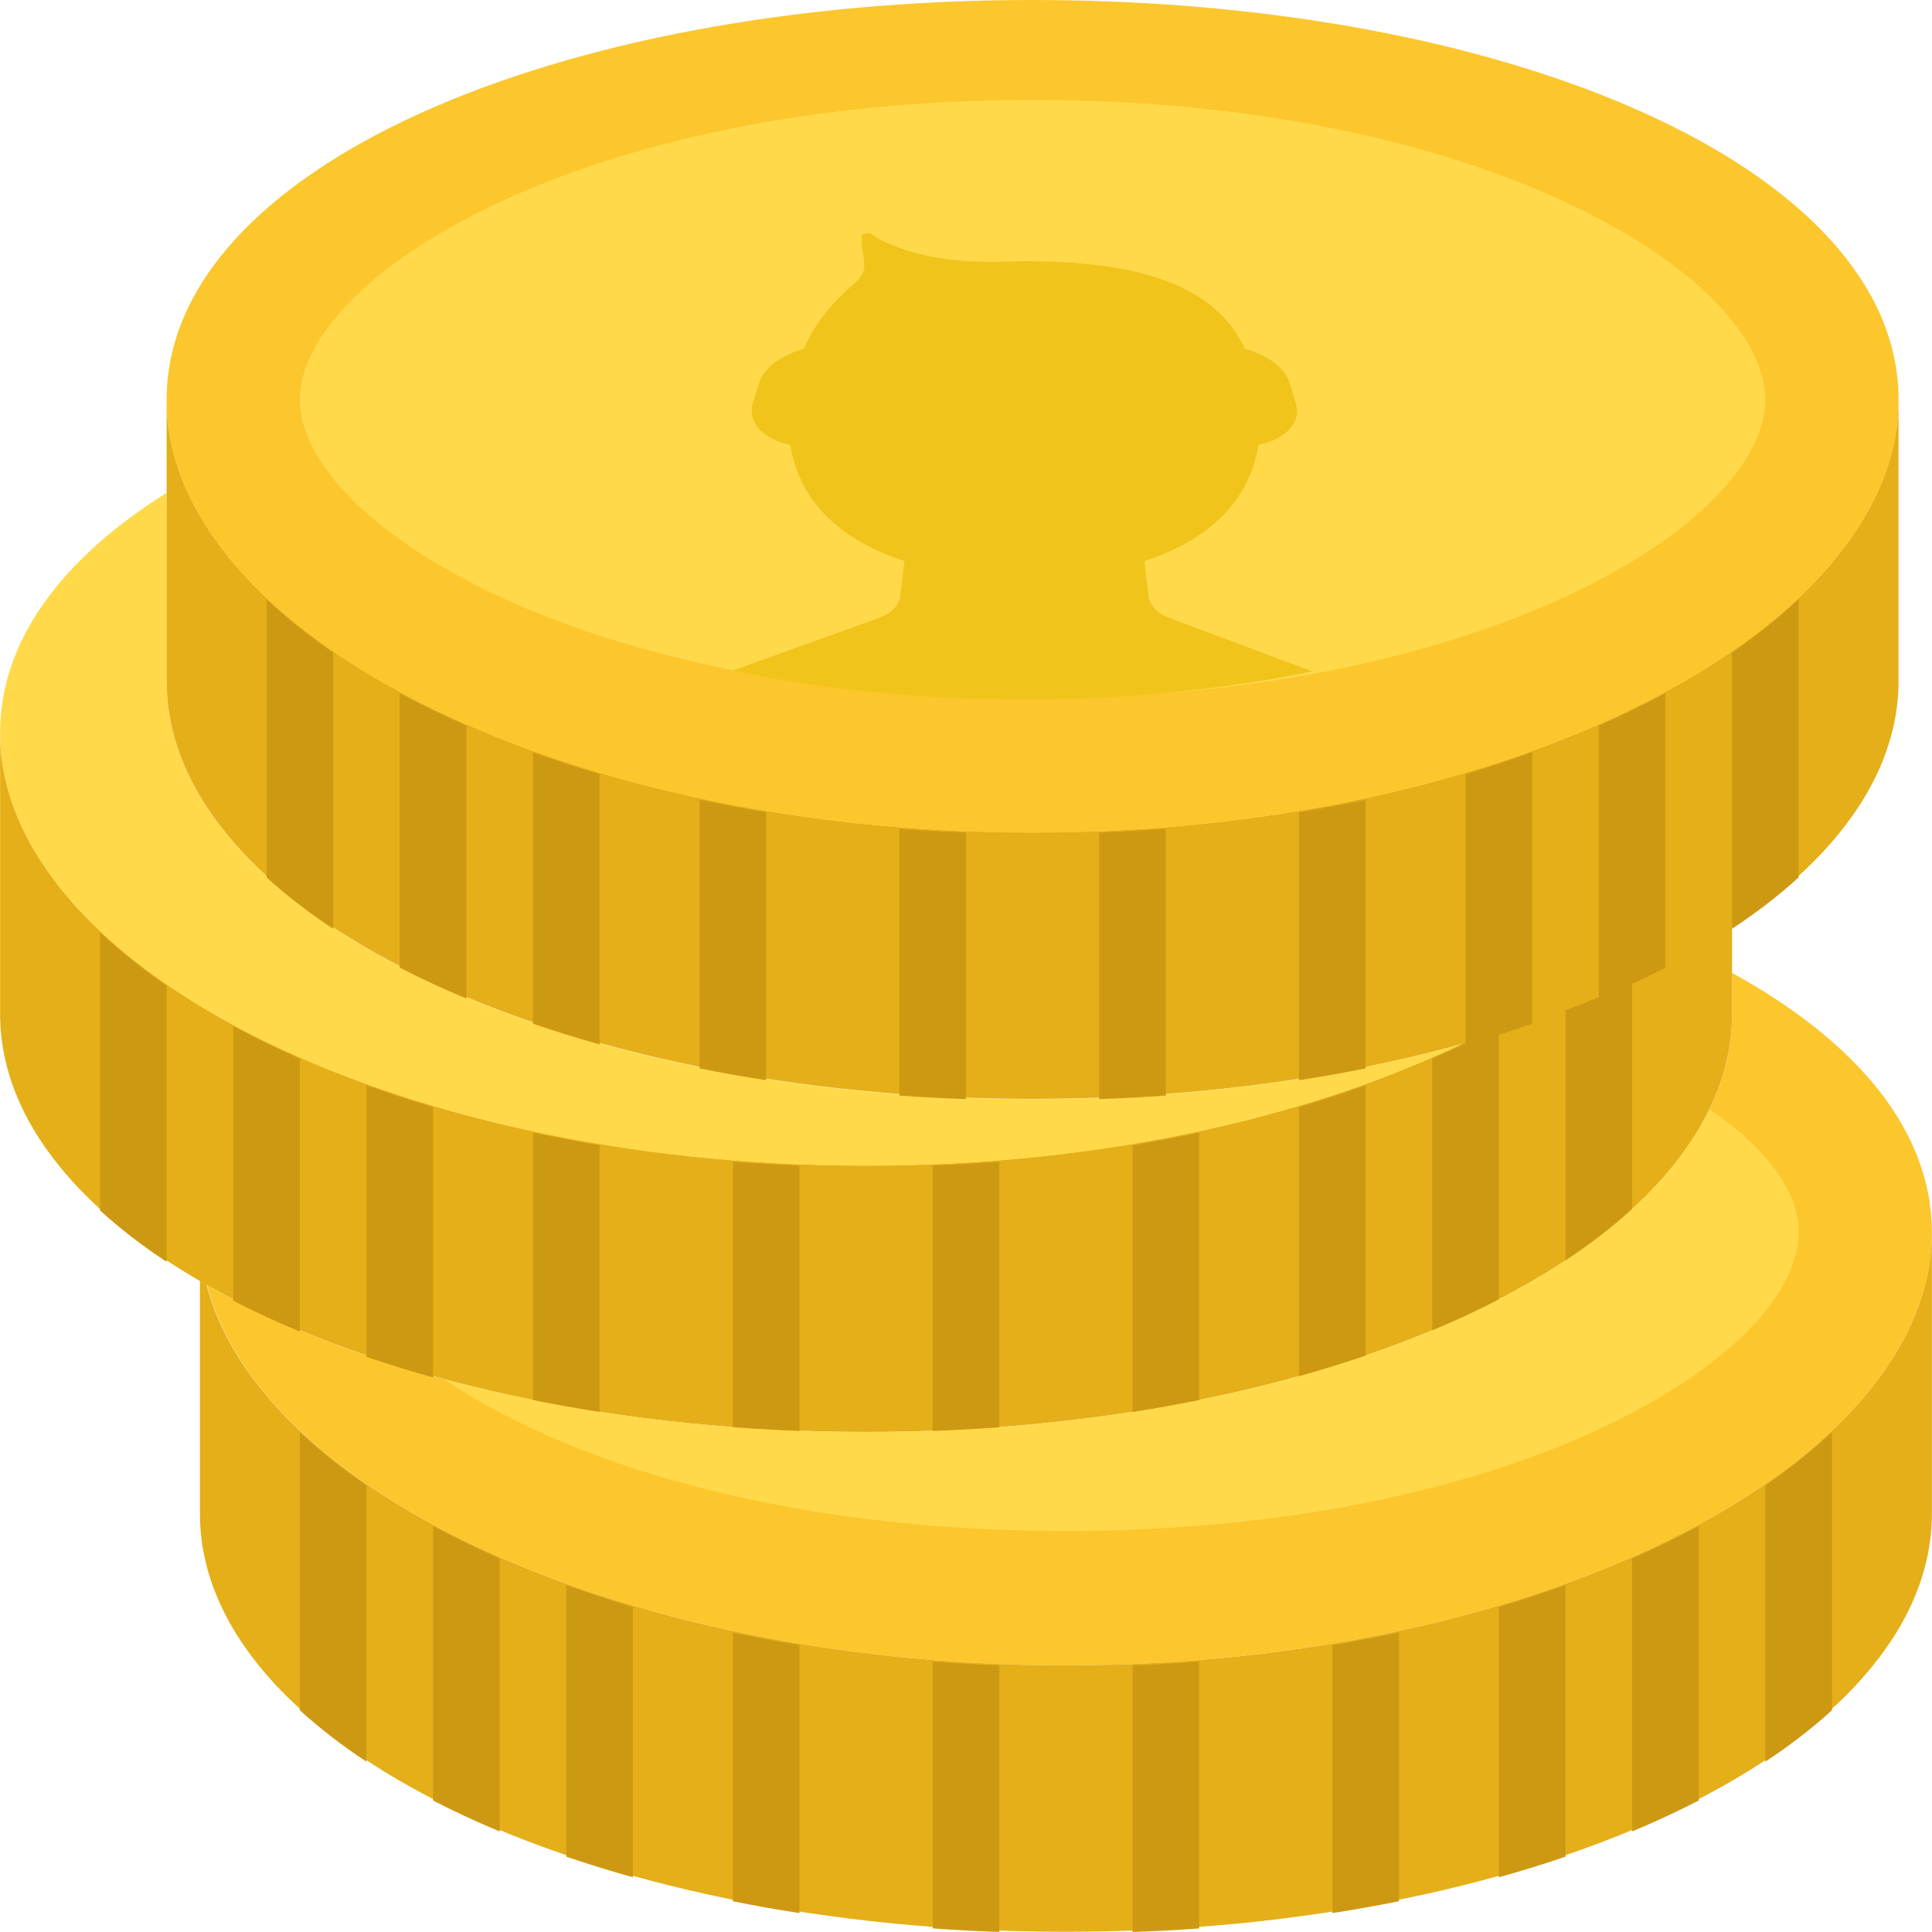
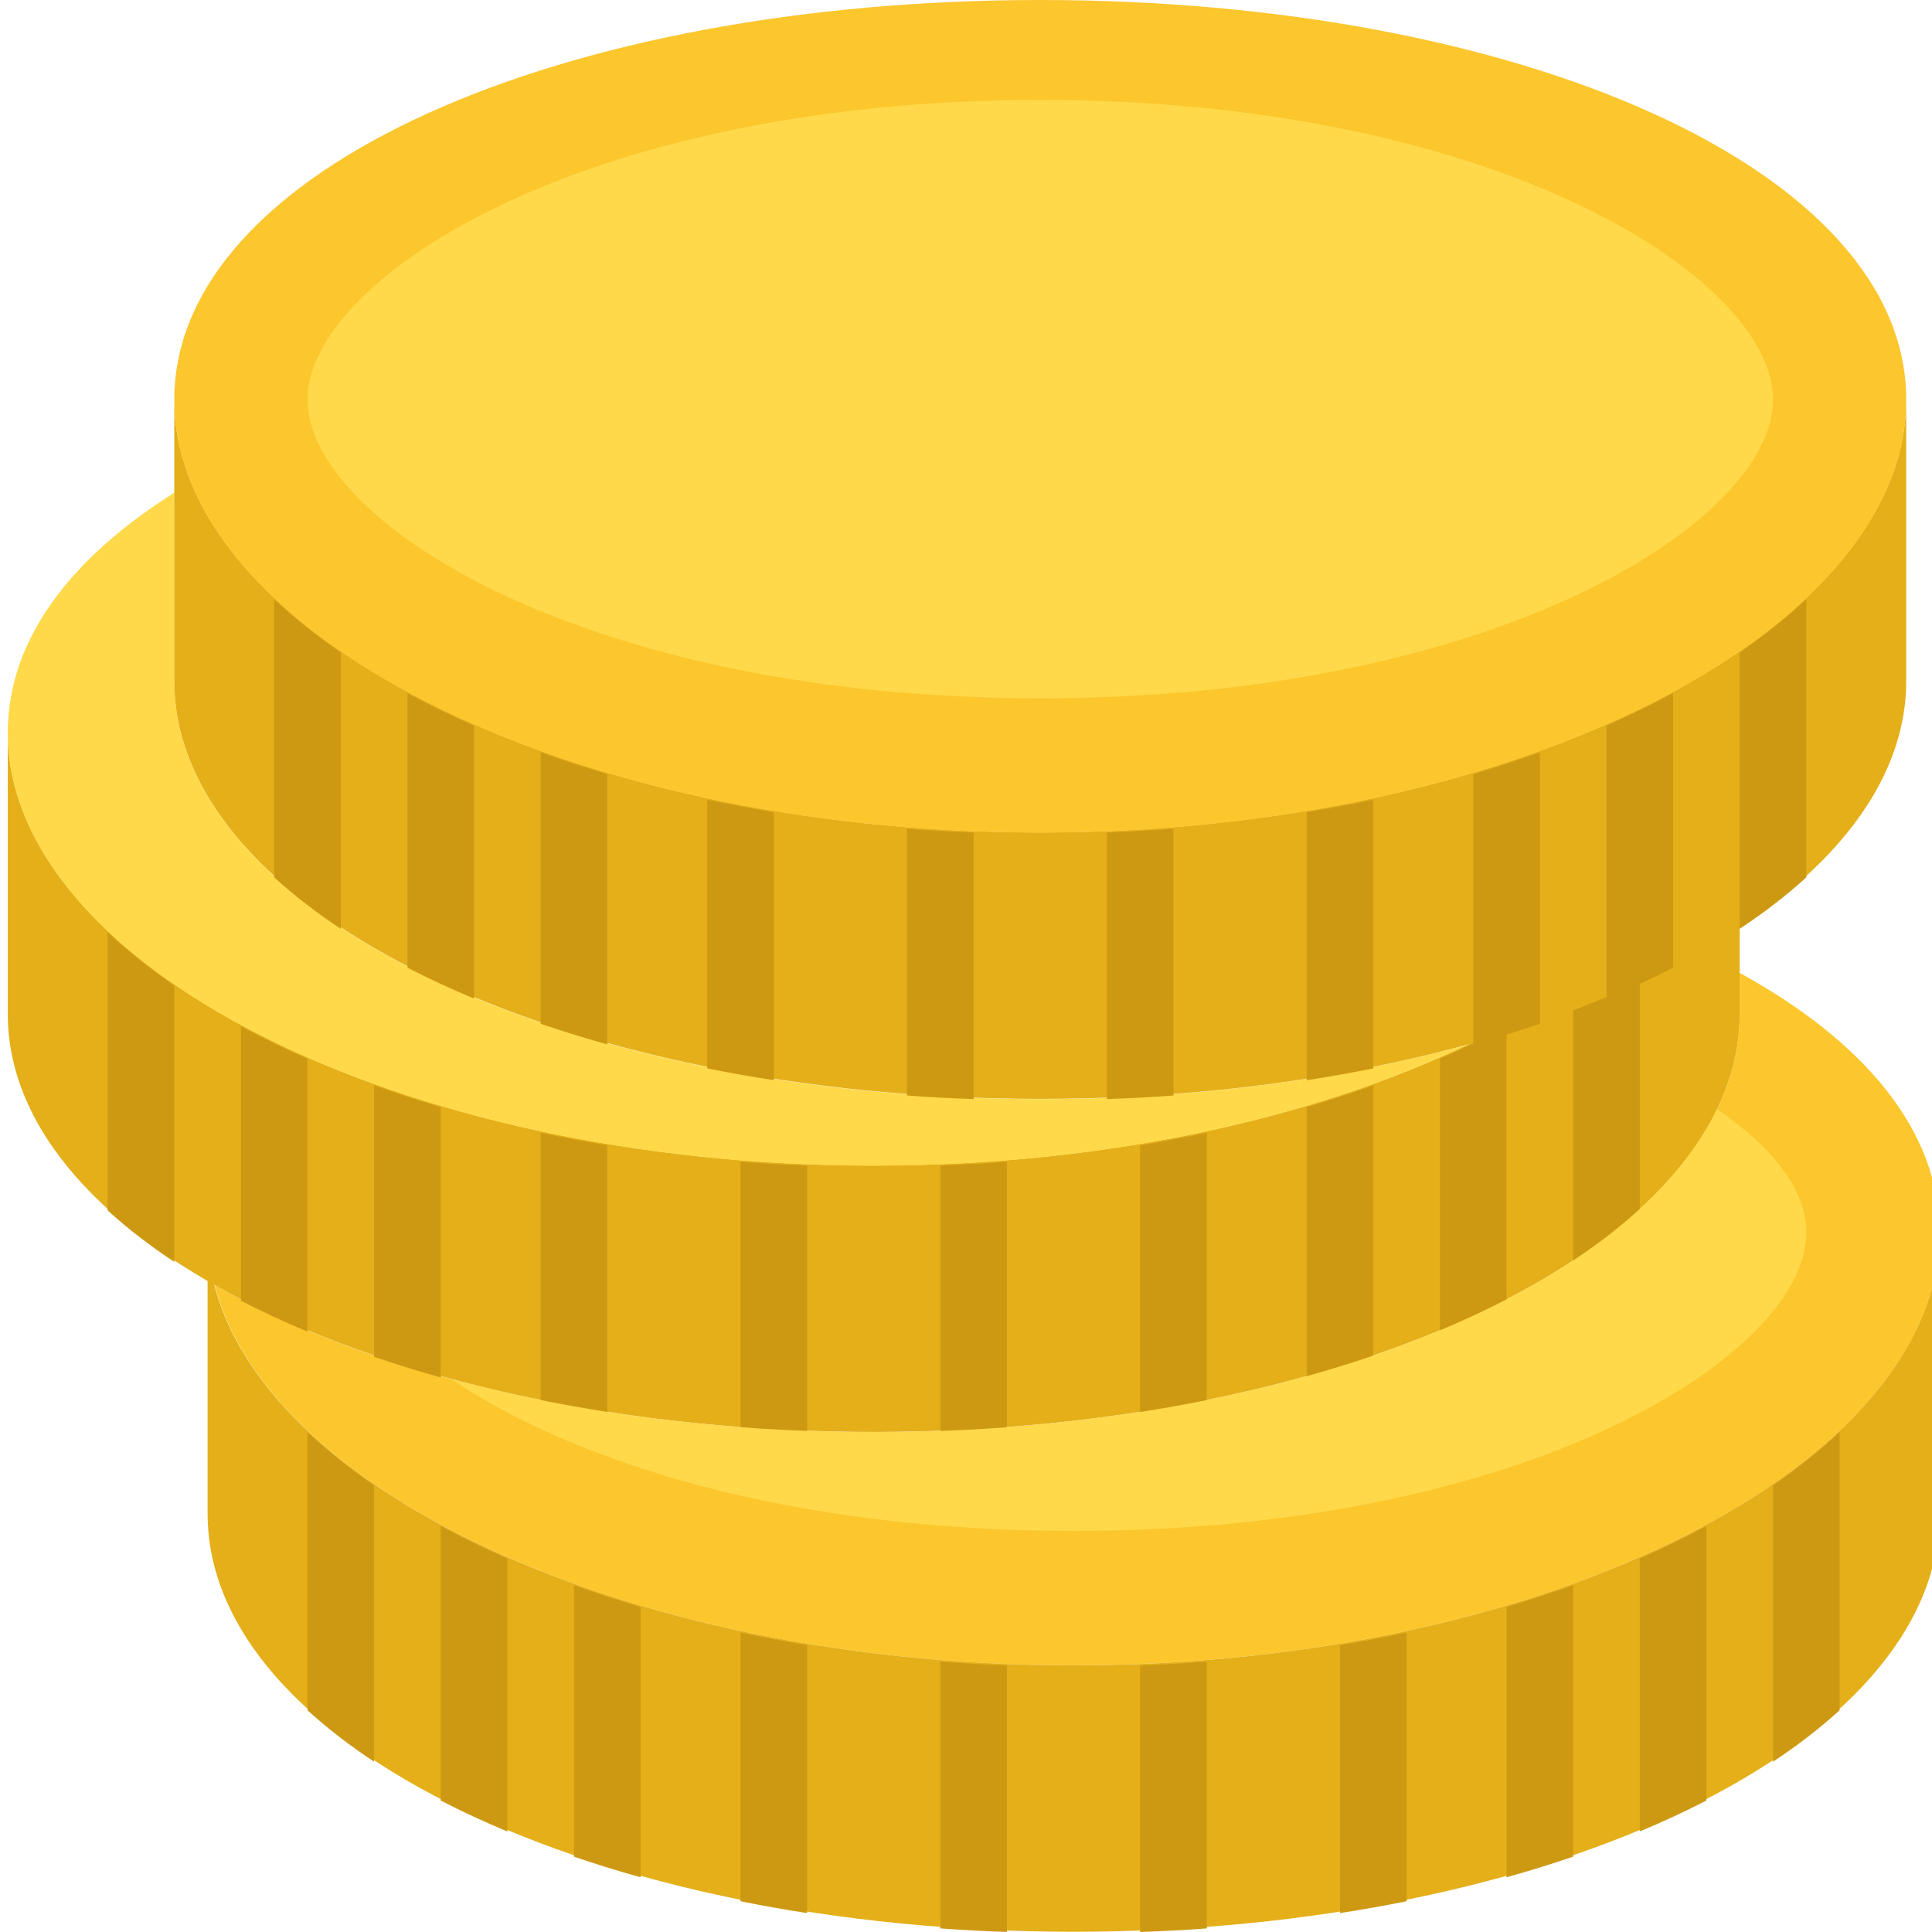
- <svg xmlns="http://www.w3.org/2000/svg" version="1.1" id="Capa_1" x="0px" y="0px" viewBox="0 0 58.007 58.007" style="enable-background:new 0 0 58.007 58.007;" xml:space="preserve">
-   <g id="XMLID_22_">
-     <path id="XMLID_143_" style="fill:#FCC62D;" d="M52.003,29.211v1.238c0,6.932-11.641,12.551-26,12.551   c-7.926,0-15.019-1.714-19.788-4.414C7.823,44.831,18.751,50,32.003,50c14.359,0,26-6.068,26-13   C58.003,33.952,55.747,31.266,52.003,29.211" />
-     <path id="XMLID_142_" style="fill:#E4AF18;" d="M32.003,50c-14.359,0-26-6.068-26-13v8.448c0,6.932,11.641,12.552,26,12.552   s26-5.62,26-12.552V37C58.003,43.932,46.362,50,32.003,50" />
-     <path id="XMLID_141_" style="fill:#CE9912;" d="M9.003,51.349c0.59,0.539,1.259,1.055,2,1.545v-8.291   c-0.741-0.51-1.41-1.045-2-1.603V51.349z" />
-     <path id="XMLID_140_" style="fill:#CE9912;" d="M53.003,44.603v8.291c0.741-0.489,1.41-1.006,2-1.545V43   C54.414,43.558,53.745,44.093,53.003,44.603" />
-     <path id="XMLID_139_" style="fill:#CE9912;" d="M13.003,54.06c0.632,0.327,1.3,0.636,2,0.929v-8.193   c-0.7-0.308-1.368-0.633-2-0.975V54.06z" />
-     <path id="XMLID_138_" style="fill:#CE9912;" d="M49.003,54.988c0.7-0.292,1.368-0.602,2-0.929V45.82   c-0.632,0.342-1.3,0.668-2,0.975V54.988z" />
-     <path id="XMLID_137_" style="fill:#CE9912;" d="M17.003,55.745c0.646,0.221,1.313,0.427,2,0.619V48.25   c-0.687-0.204-1.354-0.423-2-0.656V55.745z" />
-     <path id="XMLID_136_" style="fill:#CE9912;" d="M45.003,56.364c0.687-0.192,1.354-0.398,2-0.619v-8.151   c-0.646,0.233-1.313,0.452-2,0.656V56.364z" />
-     <path id="XMLID_135_" style="fill:#CE9912;" d="M22.003,57.084c0.653,0.132,1.321,0.25,2,0.355v-8.044   c-0.679-0.113-1.347-0.239-2-0.379V57.084z" />
-     <path id="XMLID_134_" style="fill:#CE9912;" d="M40.003,57.439c0.679-0.106,1.347-0.224,2-0.355v-8.069   c-0.653,0.14-1.321,0.266-2,0.38V57.439z" />
-     <path id="XMLID_133_" style="fill:#CE9912;" d="M28.003,57.899c0.658,0.049,1.326,0.083,2,0.107v-8.003   c-0.674-0.026-1.342-0.062-2-0.115V57.899z" />
-     <path id="XMLID_132_" style="fill:#CE9912;" d="M34.003,58.007c0.674-0.025,1.342-0.058,2-0.107v-8.012   c-0.658,0.053-1.326,0.089-2,0.116V58.007z" />
-     <path id="XMLID_131_" style="fill:#E4AF18;" d="M26.003,34.993c-14.359,0-26-6.068-26-13v8.448c0,6.932,11.641,12.552,26,12.552   s26-5.62,26-12.552v-8.448C52.003,28.925,40.362,34.993,26.003,34.993" />
-     <path id="XMLID_130_" style="fill:#CE9912;" d="M3.003,36.342c0.59,0.539,1.259,1.055,2,1.545v-8.291   c-0.741-0.51-1.41-1.045-2-1.602V36.342z" />
-     <path id="XMLID_129_" style="fill:#CE9912;" d="M47.003,29.596v8.291c0.741-0.489,1.41-1.006,2-1.545v-8.349   C48.414,28.551,47.745,29.086,47.003,29.596" />
-     <path id="XMLID_128_" style="fill:#CE9912;" d="M7.003,39.053c0.632,0.327,1.3,0.636,2,0.929v-8.193   c-0.7-0.308-1.368-0.633-2-0.975V39.053z" />
-     <path id="XMLID_127_" style="fill:#CE9912;" d="M43.003,39.981c0.7-0.292,1.368-0.601,2-0.929v-8.239   c-0.632,0.342-1.3,0.668-2,0.975V39.981z" />
-     <path id="XMLID_126_" style="fill:#CE9912;" d="M11.003,40.738c0.646,0.221,1.313,0.427,2,0.619v-8.114   c-0.687-0.204-1.354-0.423-2-0.656V40.738z" />
-     <path id="XMLID_125_" style="fill:#CE9912;" d="M39.003,41.357c0.687-0.192,1.354-0.398,2-0.619v-8.151   c-0.646,0.233-1.313,0.452-2,0.656V41.357z" />
-     <path id="XMLID_124_" style="fill:#CE9912;" d="M16.003,42.077c0.653,0.132,1.321,0.25,2,0.355v-8.044   c-0.679-0.113-1.347-0.239-2-0.379V42.077z" />
-     <path id="XMLID_123_" style="fill:#CE9912;" d="M34.003,42.433c0.679-0.106,1.347-0.224,2-0.355v-8.069   c-0.653,0.14-1.321,0.266-2,0.38V42.433z" />
-     <path id="XMLID_122_" style="fill:#CE9912;" d="M22.003,42.893c0.658,0.049,1.326,0.083,2,0.107v-8.003   c-0.674-0.026-1.342-0.062-2-0.115V42.893z" />
-     <path id="XMLID_121_" style="fill:#CE9912;" d="M28.003,43c0.674-0.025,1.342-0.058,2-0.107v-8.012   c-0.658,0.053-1.326,0.089-2,0.116V43z" />
-     <path id="XMLID_120_" style="fill:#FFD949;" d="M51.32,33.302C48.643,38.858,38.329,43,26.003,43c-4.604,0-8.926-0.58-12.677-1.593   c3.628,2.463,10.085,4.559,18.677,4.559c13.682,0,22-5.311,22-8.966C54.003,35.78,53.064,34.486,51.32,33.302" />
-     <path id="XMLID_119_" style="fill:#FFD949;" d="M31.003,33c-14.359,0-26-5.62-26-12.552v-5.652c-3.141,1.969-5,4.438-5,7.204   c0,6.932,11.641,13,26,13c6.914,0,13.192-1.409,17.849-3.642C40.061,32.401,35.678,33,31.003,33" />
-     <path id="XMLID_118_" style="fill:#E4AF18;" d="M31.003,24.993c-14.359,0-26-6.068-26-13v8.448c0,6.932,11.641,12.552,26,12.552   c14.359,0,26-5.62,26-12.552v-8.448C57.003,18.925,45.362,24.993,31.003,24.993" />
-     <path id="XMLID_117_" style="fill:#CE9912;" d="M8.003,26.342c0.59,0.539,1.259,1.055,2,1.545v-8.291   c-0.741-0.51-1.41-1.045-2-1.602V26.342z" />
-     <path id="XMLID_116_" style="fill:#CE9912;" d="M52.003,19.596v8.291c0.741-0.489,1.41-1.006,2-1.545v-8.349   C53.414,18.551,52.745,19.086,52.003,19.596" />
-     <path id="XMLID_115_" style="fill:#CE9912;" d="M12.003,29.053c0.632,0.327,1.3,0.636,2,0.929v-8.193   c-0.7-0.308-1.368-0.633-2-0.975V29.053z" />
-     <path id="XMLID_114_" style="fill:#CE9912;" d="M48.003,29.981c0.7-0.292,1.368-0.601,2-0.929v-8.239   c-0.632,0.342-1.3,0.668-2,0.975V29.981z" />
-     <path id="XMLID_113_" style="fill:#CE9912;" d="M16.003,30.738c0.646,0.221,1.313,0.427,2,0.619v-8.114   c-0.687-0.204-1.354-0.423-2-0.656V30.738z" />
-     <path id="XMLID_112_" style="fill:#CE9912;" d="M44.003,31.357c0.687-0.192,1.354-0.398,2-0.619v-8.151   c-0.646,0.233-1.313,0.452-2,0.656V31.357z" />
-     <path id="XMLID_111_" style="fill:#CE9912;" d="M21.003,32.077c0.653,0.132,1.321,0.25,2,0.355v-8.044   c-0.679-0.113-1.347-0.239-2-0.379V32.077z" />
-     <path id="XMLID_110_" style="fill:#CE9912;" d="M39.003,32.433c0.679-0.106,1.347-0.224,2-0.355v-8.069   c-0.653,0.14-1.321,0.266-2,0.38V32.433z" />
-     <path id="XMLID_109_" style="fill:#CE9912;" d="M27.003,32.893c0.658,0.049,1.326,0.083,2,0.107v-8.003   c-0.674-0.026-1.342-0.062-2-0.115V32.893z" />
-     <path id="XMLID_108_" style="fill:#CE9912;" d="M33.003,33c0.674-0.025,1.342-0.058,2-0.107v-8.012   c-0.658,0.053-1.326,0.089-2,0.116V33z" />
-     <path id="XMLID_107_" style="fill:#FCC62D;" d="M57.003,12c0,6.932-11.641,13-26,13c-14.359,0-26-6.068-26-13   c0-6.932,11.641-12,26-12C45.362,0,57.003,5.068,57.003,12" />
-     <path id="XMLID_106_" style="fill:#FFD949;" d="M31.003,20.966c-13.682,0-22-5.31-22-8.966c0-3.655,8.318-9,22-9   c13.682,0,22,5.345,22,9C53.003,15.656,44.685,20.966,31.003,20.966" />
-     <path id="XMLID_105_" style="fill:#F0C41B;" d="M37.784,13.359c0.82-0.174,1.301-0.68,1.124-1.257l-0.19-0.616   c-0.139-0.453-0.68-0.831-1.343-1.019c-0.902-1.927-3.202-2.625-6.618-2.625c-0.162,0-0.32,0.004-0.476,0.01   c-1.166,0.048-2.329-0.064-3.236-0.396c-0.37-0.135-0.671-0.276-0.87-0.423c-0.09-0.066-0.308-0.024-0.308,0.06   c0,0.146,0.011,0.319,0.043,0.511c0.124,0.747-0.024,0.635-0.762,1.38c-0.428,0.434-0.769,0.934-1.016,1.486   c-0.659,0.189-1.197,0.566-1.336,1.017l-0.19,0.616c-0.177,0.577,0.304,1.083,1.124,1.257c0.234,1.476,1.237,2.772,3.424,3.486   l-0.12,1.037c-0.032,0.277-0.271,0.533-0.619,0.659l-4.411,1.592C24.58,20.674,27.516,21,30.757,21   c3.196,0,6.095-0.317,8.645-0.842l-4.315-1.613c-0.341-0.128-0.575-0.382-0.606-0.654l-0.121-1.045   C36.547,16.132,37.55,14.835,37.784,13.359" />
+ <svg xmlns="http://www.w3.org/2000/svg" width="58.007" height="58.007">
+   <g>
+     <rect fill="none" id="canvas_background" height="402" width="582" y="-1" x="-1" />
  </g>
  <g>
- </g>
-   <g>
- </g>
-   <g>
- </g>
-   <g>
- </g>
-   <g>
- </g>
-   <g>
- </g>
-   <g>
- </g>
-   <g>
- </g>
-   <g>
- </g>
-   <g>
- </g>
-   <g>
- </g>
-   <g>
- </g>
-   <g>
- </g>
-   <g>
- </g>
-   <g>
- </g>
+     <g id="XMLID_22_">
+       <path fill="#FCC62D" d="m52.233,29.211l0,1.238c0,6.932 -11.641,12.551 -26,12.551c-7.926,0 -15.019,-1.714 -19.788,-4.414c1.608,6.245 12.536,11.414 25.788,11.414c14.359,0 26,-6.068 26,-13c0,-3.048 -2.256,-5.734 -6,-7.789" id="XMLID_143_" />
+       <path fill="#E4AF18" d="m32.233,50c-14.359,0 -26,-6.068 -26,-13l0,8.448c0,6.932 11.641,12.552 26,12.552s26,-5.62 26,-12.552l0,-8.448c0,6.932 -11.641,13 -26,13" id="XMLID_142_" />
+       <path fill="#CE9912" d="m9.233,51.349c0.59,0.539 1.259,1.055 2,1.545l0,-8.291c-0.741,-0.51 -1.41,-1.045 -2,-1.603l0,8.349z" id="XMLID_141_" />
+       <path fill="#CE9912" d="m53.233,44.603l0,8.291c0.741,-0.489 1.41,-1.006 2,-1.545l0,-8.349c-0.589,0.558 -1.258,1.093 -2,1.603" id="XMLID_140_" />
+       <path fill="#CE9912" d="m13.233,54.06c0.632,0.327 1.3,0.636 2,0.929l0,-8.193c-0.7,-0.308 -1.368,-0.633 -2,-0.975l0,8.239z" id="XMLID_139_" />
+       <path fill="#CE9912" d="m49.233,54.988c0.7,-0.292 1.368,-0.602 2,-0.929l0,-8.239c-0.632,0.342 -1.3,0.668 -2,0.975l0,8.193z" id="XMLID_138_" />
+       <path fill="#CE9912" d="m17.233,55.745c0.646,0.221 1.313,0.427 2,0.619l0,-8.114c-0.687,-0.204 -1.354,-0.423 -2,-0.656l0,8.151z" id="XMLID_137_" />
+       <path fill="#CE9912" d="m45.233,56.364c0.687,-0.192 1.354,-0.398 2,-0.619l0,-8.151c-0.646,0.233 -1.313,0.452 -2,0.656l0,8.114z" id="XMLID_136_" />
+       <path fill="#CE9912" d="m22.233,57.084c0.653,0.132 1.321,0.25 2,0.355l0,-8.044c-0.679,-0.113 -1.347,-0.239 -2,-0.379l0,8.068z" id="XMLID_135_" />
+       <path fill="#CE9912" d="m40.233,57.439c0.679,-0.106 1.347,-0.224 2,-0.355l0,-8.069c-0.653,0.14 -1.321,0.266 -2,0.38l0,8.044z" id="XMLID_134_" />
+       <path fill="#CE9912" d="m28.233,57.899c0.658,0.049 1.326,0.083 2,0.107l0,-8.003c-0.674,-0.026 -1.342,-0.062 -2,-0.115l0,8.011z" id="XMLID_133_" />
+       <path fill="#CE9912" d="m34.233,58.007c0.674,-0.025 1.342,-0.058 2,-0.107l0,-8.012c-0.658,0.053 -1.326,0.089 -2,0.116l0,8.003z" id="XMLID_132_" />
+       <path fill="#E4AF18" d="m26.233,34.993c-14.359,0 -26,-6.068 -26,-13l0,8.448c0,6.932 11.641,12.552 26,12.552s26,-5.62 26,-12.552l0,-8.448c0,6.932 -11.641,13 -26,13" id="XMLID_131_" />
+       <path fill="#CE9912" d="m3.233,36.342c0.59,0.539 1.259,1.055 2,1.545l0,-8.291c-0.741,-0.51 -1.41,-1.045 -2,-1.602l0,8.348z" id="XMLID_130_" />
+       <path fill="#CE9912" d="m47.233,29.596l0,8.291c0.741,-0.489 1.41,-1.006 2,-1.545l0,-8.349c-0.589,0.558 -1.258,1.093 -2,1.603" id="XMLID_129_" />
+       <path fill="#CE9912" d="m7.233,39.053c0.632,0.327 1.3,0.636 2,0.929l0,-8.193c-0.7,-0.308 -1.368,-0.633 -2,-0.975l0,8.239z" id="XMLID_128_" />
+       <path fill="#CE9912" d="m43.233,39.981c0.7,-0.292 1.368,-0.601 2,-0.929l0,-8.239c-0.632,0.342 -1.3,0.668 -2,0.975l0,8.193z" id="XMLID_127_" />
+       <path fill="#CE9912" d="m11.233,40.738c0.646,0.221 1.313,0.427 2,0.619l0,-8.114c-0.687,-0.204 -1.354,-0.423 -2,-0.656l0,8.151z" id="XMLID_126_" />
+       <path fill="#CE9912" d="m39.233,41.357c0.687,-0.192 1.354,-0.398 2,-0.619l0,-8.151c-0.646,0.233 -1.313,0.452 -2,0.656l0,8.114z" id="XMLID_125_" />
+       <path fill="#CE9912" d="m16.233,42.077c0.653,0.132 1.321,0.25 2,0.355l0,-8.044c-0.679,-0.113 -1.347,-0.239 -2,-0.379l0,8.068z" id="XMLID_124_" />
+       <path fill="#CE9912" d="m34.233,42.433c0.679,-0.106 1.347,-0.224 2,-0.355l0,-8.069c-0.653,0.14 -1.321,0.266 -2,0.38l0,8.044z" id="XMLID_123_" />
+       <path fill="#CE9912" d="m22.233,42.893c0.658,0.049 1.326,0.083 2,0.107l0,-8.003c-0.674,-0.026 -1.342,-0.062 -2,-0.115l0,8.011z" id="XMLID_122_" />
+       <path fill="#CE9912" d="m28.233,43c0.674,-0.025 1.342,-0.058 2,-0.107l0,-8.012c-0.658,0.053 -1.326,0.089 -2,0.116l0,8.003z" id="XMLID_121_" />
+       <path fill="#FFD949" d="m51.55,33.302c-2.677,5.556 -12.991,9.698 -25.317,9.698c-4.604,0 -8.926,-0.58 -12.677,-1.593c3.628,2.463 10.085,4.559 18.677,4.559c13.682,0 22,-5.311 22,-8.966c0,-1.22 -0.939,-2.514 -2.683,-3.698" id="XMLID_120_" />
+       <path fill="#FFD949" d="m31.233,33c-14.359,0 -26,-5.62 -26,-12.552l0,-5.652c-3.141,1.969 -5,4.438 -5,7.204c0,6.932 11.641,13 26,13c6.914,0 13.192,-1.409 17.849,-3.642c-3.791,1.043 -8.174,1.642 -12.849,1.642" id="XMLID_119_" />
+       <path fill="#E4AF18" d="m31.233,24.993c-14.359,0 -26,-6.068 -26,-13l0,8.448c0,6.932 11.641,12.552 26,12.552c14.359,0 26,-5.62 26,-12.552l0,-8.448c0,6.932 -11.641,13 -26,13" id="XMLID_118_" />
+       <path fill="#CE9912" d="m8.233,26.342c0.59,0.539 1.259,1.055 2,1.545l0,-8.291c-0.741,-0.51 -1.41,-1.045 -2,-1.602l0,8.348z" id="XMLID_117_" />
+       <path fill="#CE9912" d="m52.233,19.596l0,8.291c0.741,-0.489 1.41,-1.006 2,-1.545l0,-8.349c-0.589,0.558 -1.258,1.093 -2,1.603" id="XMLID_116_" />
+       <path fill="#CE9912" d="m12.233,29.053c0.632,0.327 1.3,0.636 2,0.929l0,-8.193c-0.7,-0.308 -1.368,-0.633 -2,-0.975l0,8.239z" id="XMLID_115_" />
+       <path fill="#CE9912" d="m48.233,29.981c0.7,-0.292 1.368,-0.601 2,-0.929l0,-8.239c-0.632,0.342 -1.3,0.668 -2,0.975l0,8.193z" id="XMLID_114_" />
+       <path fill="#CE9912" d="m16.233,30.738c0.646,0.221 1.313,0.427 2,0.619l0,-8.114c-0.687,-0.204 -1.354,-0.423 -2,-0.656l0,8.151z" id="XMLID_113_" />
+       <path fill="#CE9912" d="m44.233,31.357c0.687,-0.192 1.354,-0.398 2,-0.619l0,-8.151c-0.646,0.233 -1.313,0.452 -2,0.656l0,8.114z" id="XMLID_112_" />
+       <path fill="#CE9912" d="m21.233,32.077c0.653,0.132 1.321,0.25 2,0.355l0,-8.044c-0.679,-0.113 -1.347,-0.239 -2,-0.379l0,8.068z" id="XMLID_111_" />
+       <path fill="#CE9912" d="m39.233,32.433c0.679,-0.106 1.347,-0.224 2,-0.355l0,-8.069c-0.653,0.14 -1.321,0.266 -2,0.38l0,8.044z" id="XMLID_110_" />
+       <path fill="#CE9912" d="m27.233,32.893c0.658,0.049 1.326,0.083 2,0.107l0,-8.003c-0.674,-0.026 -1.342,-0.062 -2,-0.115l0,8.011z" id="XMLID_109_" />
+       <path fill="#CE9912" d="m33.233,33c0.674,-0.025 1.342,-0.058 2,-0.107l0,-8.012c-0.658,0.053 -1.326,0.089 -2,0.116l0,8.003z" id="XMLID_108_" />
+       <path fill="#FCC62D" d="m57.233,12c0,6.932 -11.641,13 -26,13c-14.359,0 -26,-6.068 -26,-13c0,-6.932 11.641,-12 26,-12c14.359,0 26,5.068 26,12" id="XMLID_107_" />
+       <path fill="#FFD949" d="m31.233,20.966c-13.682,0 -22,-5.31 -22,-8.966c0,-3.655 8.318,-9 22,-9c13.682,0 22,5.345 22,9c0,3.656 -8.318,8.966 -22,8.966" id="XMLID_106_" />
+     </g>
+     <g id="svg_1" />
+     <g id="svg_2" />
+     <g id="svg_3" />
+     <g id="svg_4" />
+     <g id="svg_5" />
+     <g id="svg_6" />
+     <g id="svg_7" />
+     <g id="svg_8" />
+     <g id="svg_9" />
+     <g id="svg_10" />
+     <g id="svg_11" />
+     <g id="svg_12" />
+     <g id="svg_13" />
+     <g id="svg_14" />
+     <g id="svg_15" />
+   </g>
</svg>
